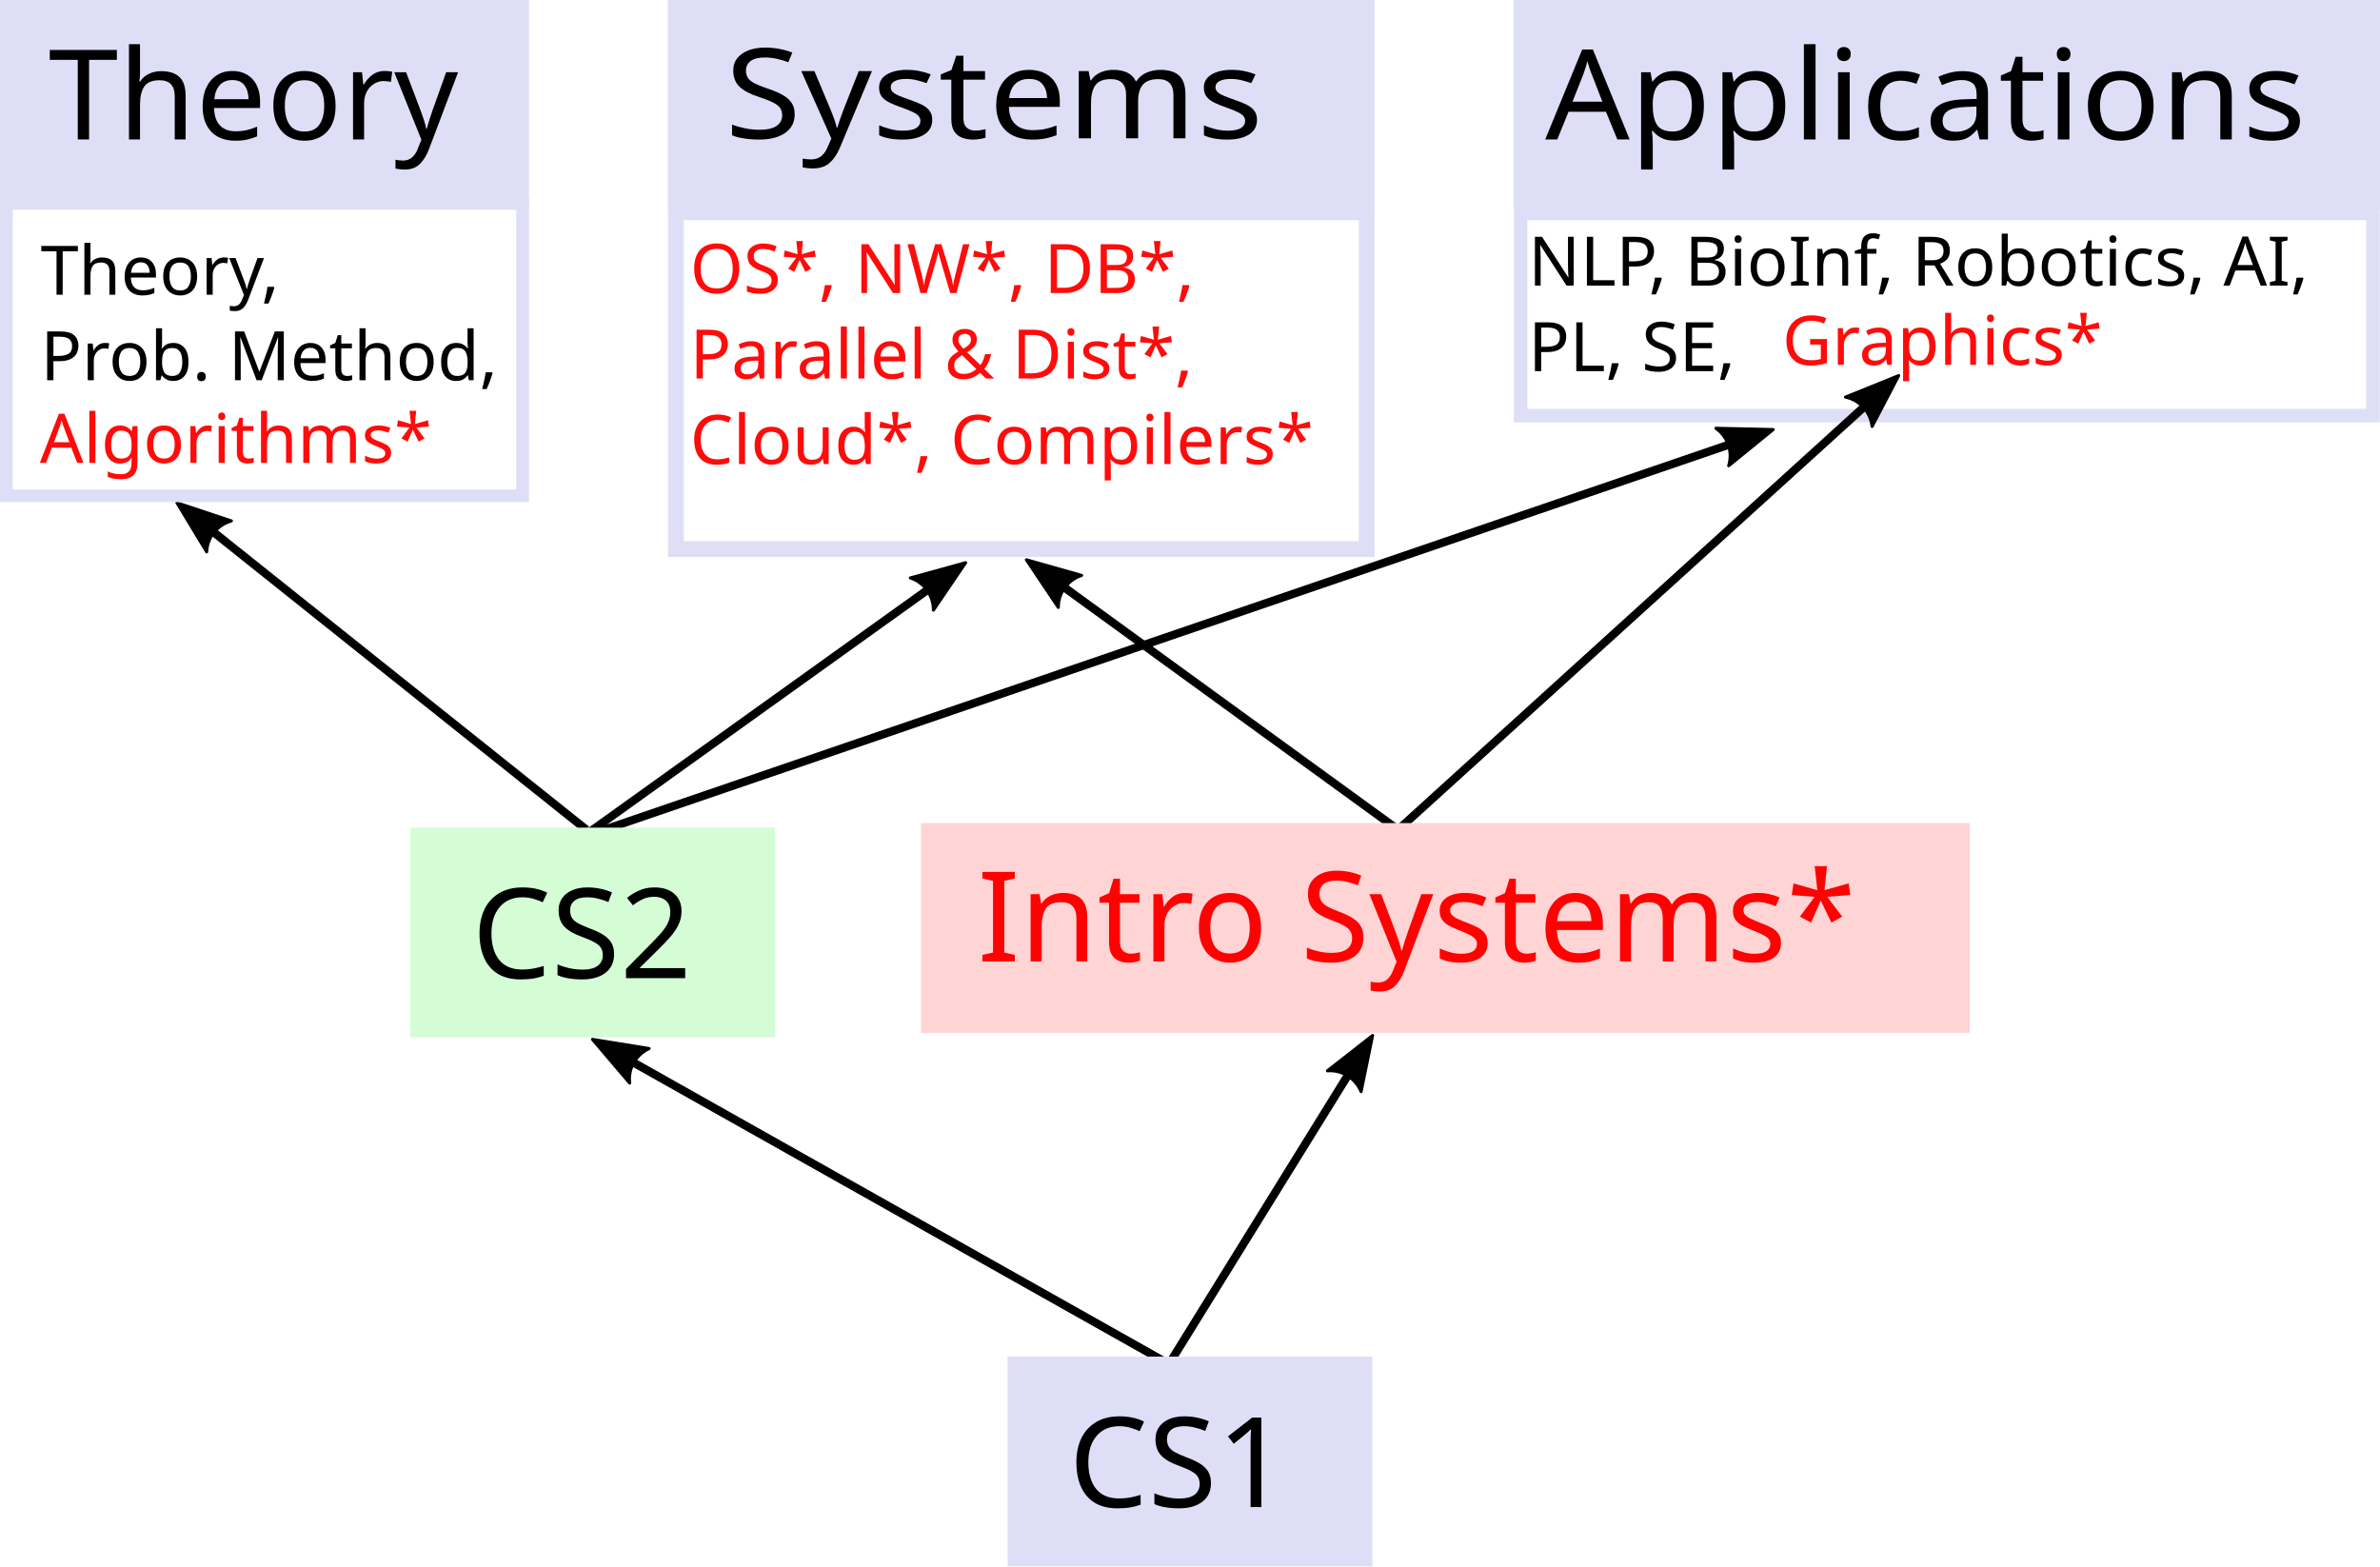
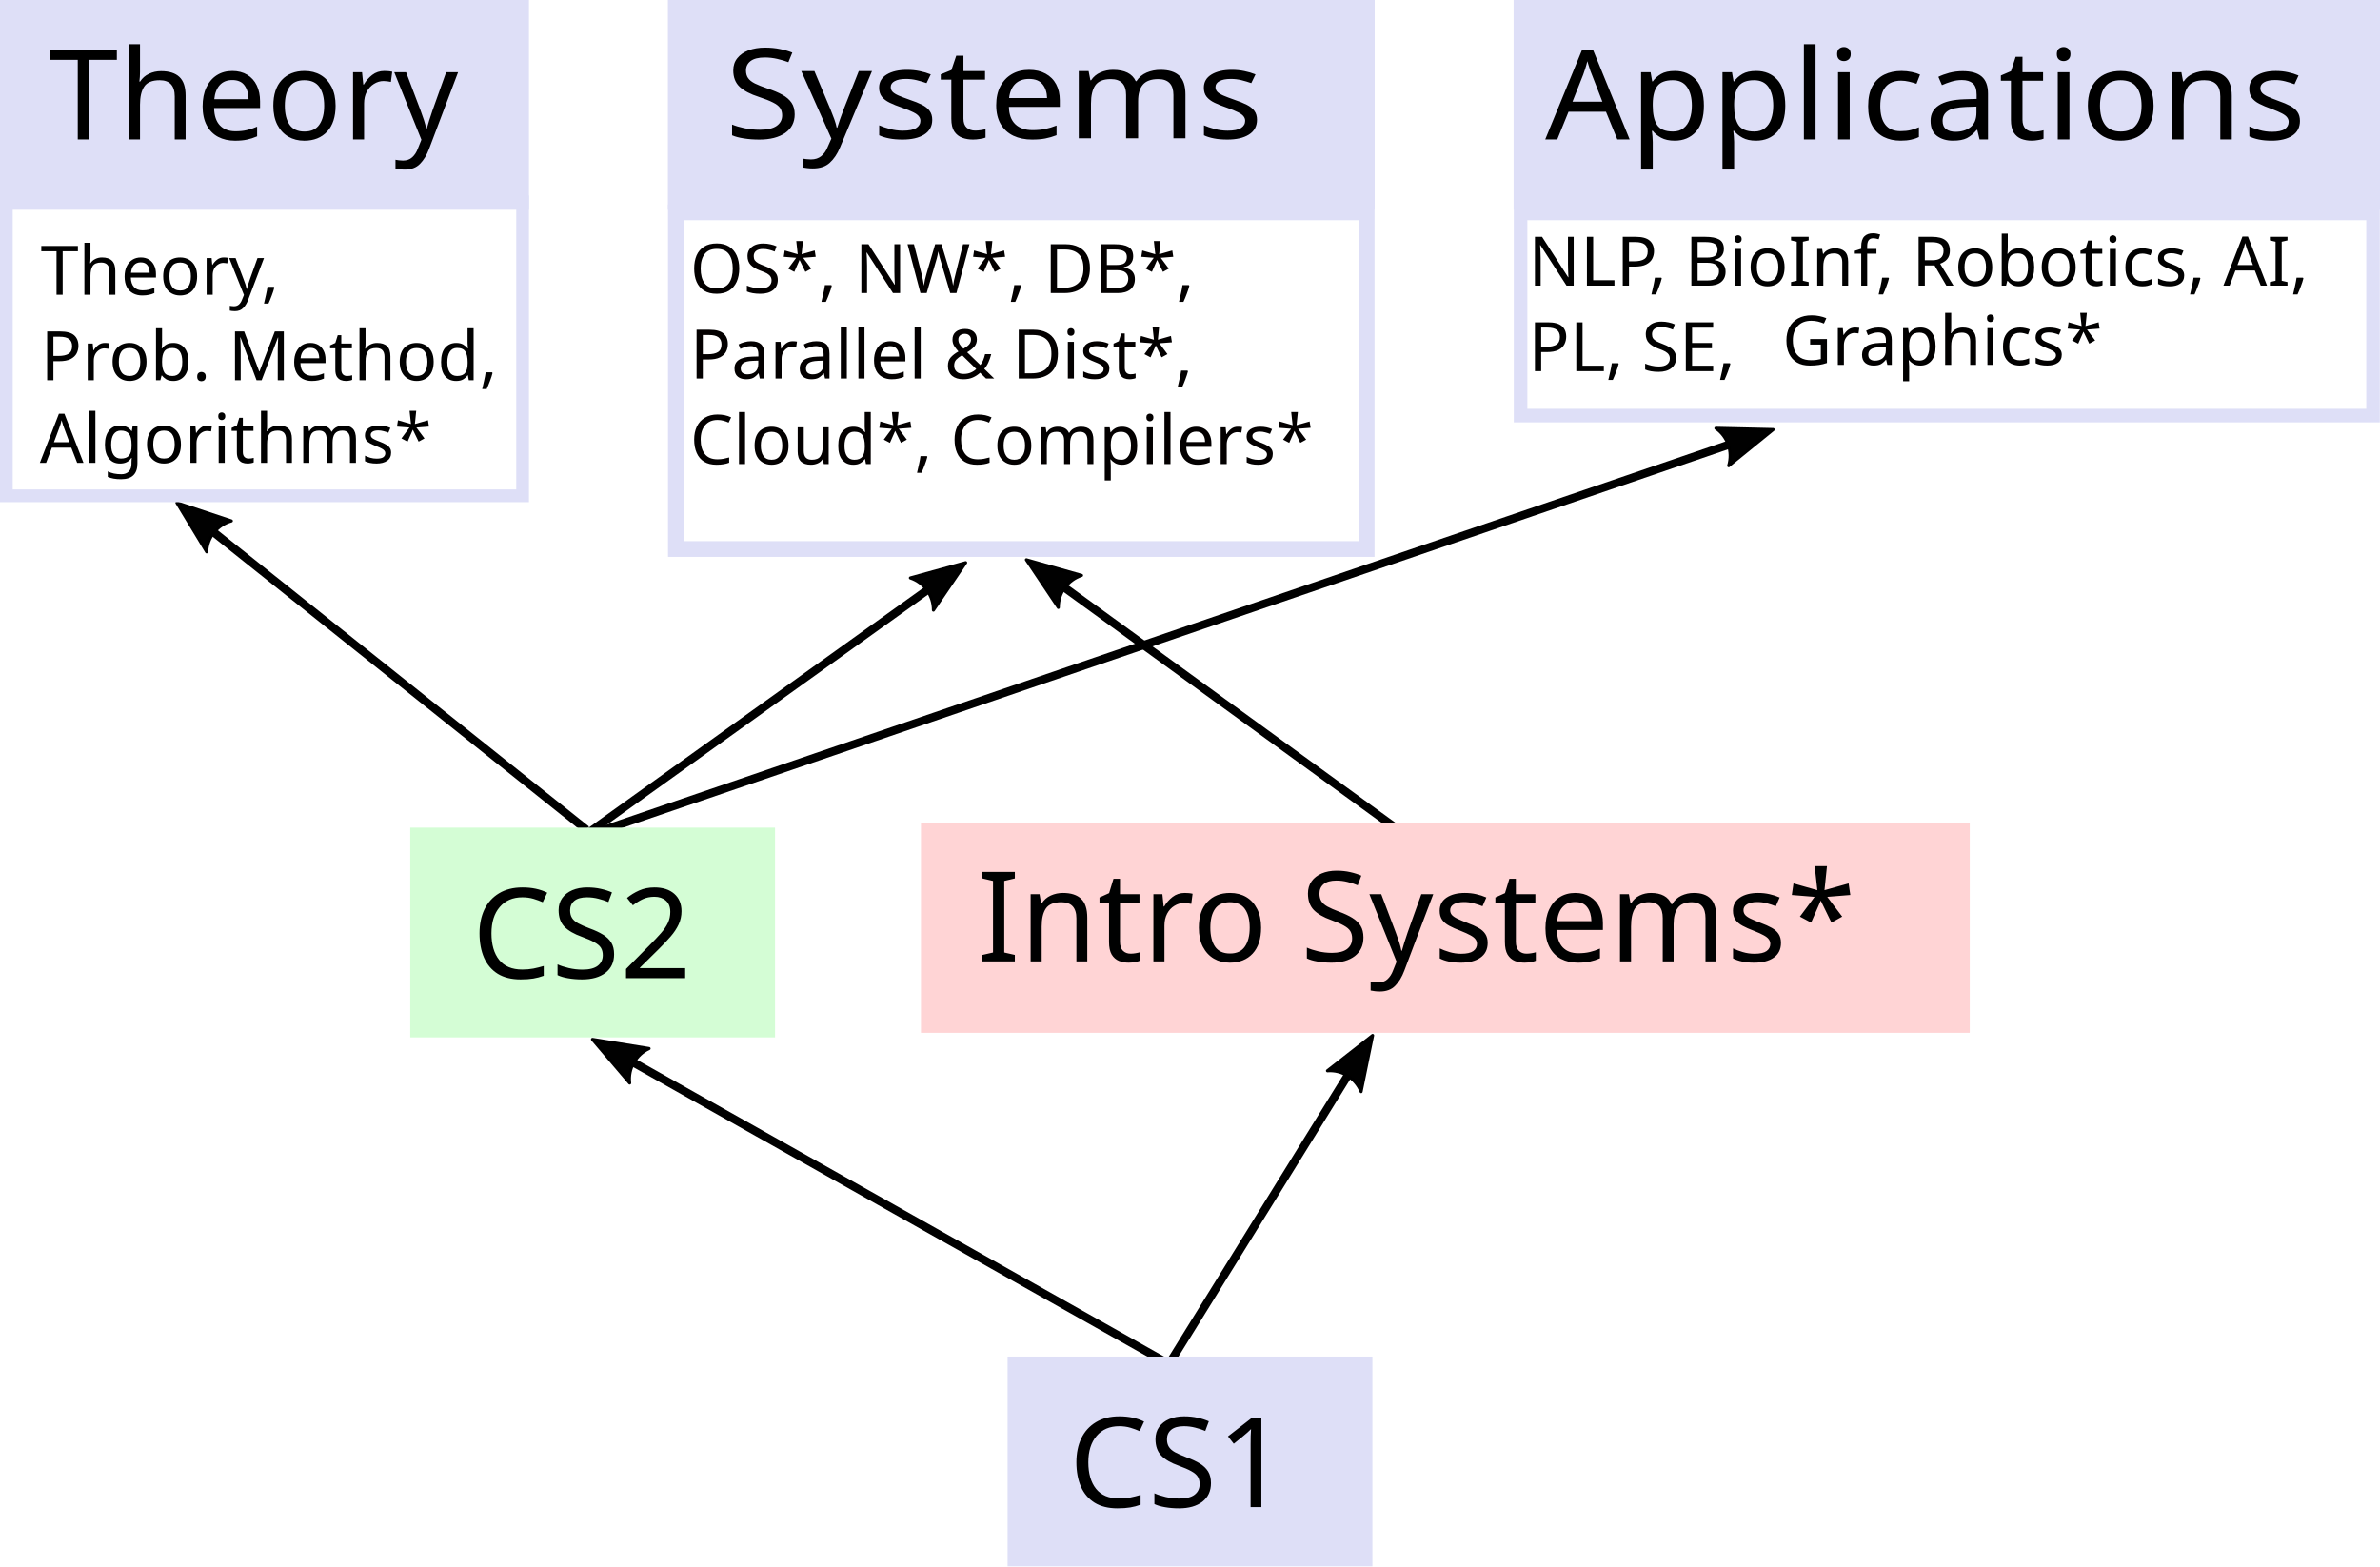
<svg xmlns="http://www.w3.org/2000/svg" width="147.302mm" height="96.943mm" viewBox="0 0 521.937 343.5" id="svg2" version="1.1">
  <defs id="defs4">
    <marker orient="auto" refY="0.0" refX="0.0" id="Arrow2Mend" style="overflow:visible;">
      <path id="path4831" style="fill-rule:evenodd;stroke-width:0.625;stroke-linejoin:round;stroke:#000000;stroke-opacity:1;fill:#010101;fill-opacity:1" d="M 8.719,4.034 L -2.207,0.016 L 8.719,-4.002 C 6.973,-1.63 6.983,1.616 8.719,4.034 z " transform="scale(0.6) rotate(180) translate(0,0)" />
    </marker>
    <marker orient="auto" refY="0.0" refX="0.0" id="marker5111" style="overflow:visible;">
      <path id="path5113" d="M 0.0,0.0 L 5.0,-5.0 L -12.5,0.0 L 5.0,5.0 L 0.0,0.0 z " style="fill-rule:evenodd;stroke:#000000;stroke-width:1pt;stroke-opacity:1;fill:#010101;fill-opacity:1" transform="scale(0.8) rotate(180) translate(12.5,0)" />
    </marker>
    <marker orient="auto" refY="0.0" refX="0.0" id="Arrow1Lend" style="overflow:visible;">
      <path id="path4807" d="M 0.0,0.0 L 5.0,-5.0 L -12.5,0.0 L 5.0,5.0 L 0.0,0.0 z " style="fill-rule:evenodd;stroke:#000000;stroke-width:1pt;stroke-opacity:1;fill:#010101;fill-opacity:1" transform="scale(0.8) rotate(180) translate(12.5,0)" />
    </marker>
    <clipPath id="clipPath4206" clipPathUnits="userSpaceOnUse">
      <path id="path4208" d="m 0,288.72 419,0 0,-288 -419,0 0,288 z" />
    </clipPath>
    <clipPath id="clipPath4216" clipPathUnits="userSpaceOnUse">
      <path id="path4218" d="M 0,0 420,0 420,289 0,289 0,0 Z" />
    </clipPath>
    <clipPath id="clipPath4226" clipPathUnits="userSpaceOnUse">
      <path id="path4228" d="m 0,289 419.039,0 0,-288.719 L 0,0.281 0,289 Z" />
    </clipPath>
    <marker orient="auto" refY="0" refX="0" id="Arrow2Mend-4" style="overflow:visible">
      <path id="path4831-7" style="fill:#010101;fill-opacity:1;fill-rule:evenodd;stroke:#000000;stroke-width:0.625;stroke-linejoin:round;stroke-opacity:1" d="M 8.719,4.034 -2.207,0.016 8.719,-4.002 c -1.745,2.372 -1.735,5.617 -6e-7,8.035 z" transform="scale(-0.6,-0.6)" />
    </marker>
    <marker orient="auto" refY="0" refX="0" id="Arrow2Mend-4-8" style="overflow:visible">
      <path id="path4831-7-5" style="fill:#010101;fill-opacity:1;fill-rule:evenodd;stroke:#000000;stroke-width:0.625;stroke-linejoin:round;stroke-opacity:1" d="M 8.719,4.034 -2.207,0.016 8.719,-4.002 c -1.745,2.372 -1.735,5.617 -6e-7,8.035 z" transform="scale(-0.6,-0.6)" />
    </marker>
    <marker orient="auto" refY="0" refX="0" id="Arrow2Mend-4-2" style="overflow:visible">
      <path id="path4831-7-6" style="fill:#010101;fill-opacity:1;fill-rule:evenodd;stroke:#000000;stroke-width:0.625;stroke-linejoin:round;stroke-opacity:1" d="M 8.719,4.034 -2.207,0.016 8.719,-4.002 c -1.745,2.372 -1.735,5.617 -6e-7,8.035 z" transform="scale(-0.6,-0.6)" />
    </marker>
    <marker orient="auto" refY="0" refX="0" id="Arrow2Mend-4-6" style="overflow:visible">
      <path id="path4831-7-64" style="fill:#010101;fill-opacity:1;fill-rule:evenodd;stroke:#000000;stroke-width:0.625;stroke-linejoin:round;stroke-opacity:1" d="M 8.719,4.034 -2.207,0.016 8.719,-4.002 c -1.745,2.372 -1.735,5.617 -6e-7,8.035 z" transform="scale(-0.6,-0.6)" />
    </marker>
    <marker orient="auto" refY="0" refX="0" id="Arrow2Mend-4-28" style="overflow:visible">
      <path id="path4831-7-9" style="fill:#010101;fill-opacity:1;fill-rule:evenodd;stroke:#000000;stroke-width:0.625;stroke-linejoin:round;stroke-opacity:1" d="M 8.719,4.034 -2.207,0.016 8.719,-4.002 c -1.745,2.372 -1.735,5.617 -6e-7,8.035 z" transform="scale(-0.6,-0.6)" />
    </marker>
    <marker orient="auto" refY="0" refX="0" id="Arrow2Mend-4-7" style="overflow:visible">
      <path id="path4831-7-0" style="fill:#010101;fill-opacity:1;fill-rule:evenodd;stroke:#000000;stroke-width:0.625;stroke-linejoin:round;stroke-opacity:1" d="M 8.719,4.034 -2.207,0.016 8.719,-4.002 c -1.745,2.372 -1.735,5.617 -6e-7,8.035 z" transform="scale(-0.6,-0.6)" />
    </marker>
    <marker orient="auto" refY="0" refX="0" id="Arrow2Mend-4-0" style="overflow:visible">
      <path id="path4831-7-1" style="fill:#010101;fill-opacity:1;fill-rule:evenodd;stroke:#000000;stroke-width:0.625;stroke-linejoin:round;stroke-opacity:1" d="M 8.719,4.034 -2.207,0.016 8.719,-4.002 c -1.745,2.372 -1.735,5.617 -6e-7,8.035 z" transform="scale(-0.6,-0.6)" />
    </marker>
  </defs>
  <g id="layer1" transform="translate(-107.8393,-193.4337)">
    <g transform="matrix(1.25,0,0,-1.25,98.83929,541.8336)" id="g4198">
      <g id="g4704" transform="translate(-3.9277985e-6,0)">
        <g id="g4726">
          <g id="g4360" transform="matrix(1.055556,0,0,0.9995688,-2.53889,-0.2796695)">
            <rect transform="scale(1,-1)" y="-279.12" x="260.8" height="36.8" width="144" id="rect4252-3-6" style="opacity:1;fill:#dedff7;fill-opacity:1;stroke:none;stroke-width:1.44;stroke-miterlimit:4;stroke-dasharray:none;stroke-opacity:1" />
            <text transform="scale(1,-1)" id="text4299-9" y="-254.651" x="266.053" style="font-style:normal;font-variant:normal;font-weight:normal;font-stretch:normal;line-height:0%;font-family:sans-serif;-inkscape-font-specification:sans-serif;letter-spacing:0px;word-spacing:0px;fill:#000000;fill-opacity:1;stroke:none;stroke-width:1px;stroke-linecap:butt;stroke-linejoin:miter;stroke-opacity:1" xml:space="preserve">
              <tspan style="font-style:normal;font-variant:normal;font-weight:normal;font-stretch:normal;font-size:22px;line-height:1.25;font-family:sans-serif;-inkscape-font-specification:sans-serif" y="-254.651" x="266.053" id="tspan4301-9">Applications</tspan>
              <tspan id="tspan4339" style="font-style:normal;font-variant:normal;font-weight:normal;font-stretch:normal;font-size:22px;line-height:1.25;font-family:sans-serif;-inkscape-font-specification:sans-serif" y="-227.151" x="266.053"> </tspan>
            </text>
          </g>
          <rect style="opacity:1;fill:none;fill-opacity:1;stroke:#dedff7;stroke-width:2.377;stroke-miterlimit:4;stroke-dasharray:none;stroke-opacity:1" id="rect4480" width="149.557" height="35.471" x="273.971" y="-241.279" transform="scale(1,-1)" />
-           <text xml:space="preserve" style="font-style:normal;font-weight:normal;line-height:0%;font-family:sans-serif;letter-spacing:0px;word-spacing:0px;fill:#ff0b0b;fill-opacity:1;stroke:none;stroke-width:1px;stroke-linecap:butt;stroke-linejoin:miter;stroke-opacity:1" x="319.877" y="-214.711" id="text4557-0" transform="scale(1,-1)">
-             <tspan x="319.877" y="-214.711" id="tspan4561-6" style="font-size:12px;line-height:1.25;font-family:sans-serif;fill:#ff0b0b;fill-opacity:1">Graphics*</tspan>
+           <text xml:space="preserve" style="font-style:normal;font-weight:normal;line-height:0%;font-family:sans-serif;letter-spacing:0px;word-spacing:0px;fill:#010000;fill-opacity:1;stroke:none;stroke-width:1px;stroke-linecap:butt;stroke-linejoin:miter;stroke-opacity:1;" x="319.877" y="-214.711" id="text4557-0" transform="scale(1,-1)">
+             <tspan x="319.877" y="-214.711" id="tspan4561-6" style="font-size:12px;line-height:1.25;font-family:sans-serif;fill:#010000;fill-opacity:1;">Graphics*</tspan>
          </text>
          <text xml:space="preserve" style="font-style:normal;font-weight:normal;line-height:0%;font-family:sans-serif;letter-spacing:0px;word-spacing:0px;fill:#010101;fill-opacity:1;stroke:none;stroke-width:1px;stroke-linecap:butt;stroke-linejoin:miter;stroke-opacity:1" x="275.337" y="-228.609" id="text4557-0-7-4" transform="scale(1,-1)">
            <tspan x="275.337" y="-228.609" style="font-size:12px;line-height:1.25;font-family:sans-serif;fill:#010101;fill-opacity:1" id="tspan4673">NLP, BioInf, Robotics, AI,</tspan>
            <tspan x="275.337" y="-213.609" style="font-size:12px;line-height:1.25;font-family:sans-serif;fill:#010101;fill-opacity:1" id="tspan4677">PL, SE, </tspan>
            <tspan x="275.337" y="-198.609" style="font-size:12px;line-height:1.25;font-family:sans-serif;fill:#010101;fill-opacity:1" id="tspan4648-6"> </tspan>
          </text>
        </g>
        <flowRoot xml:space="preserve" id="flowRoot4718" style="font-style:normal;font-weight:normal;line-height:0.01%;font-family:sans-serif;letter-spacing:0px;word-spacing:0px;fill:#000000;fill-opacity:1;stroke:none;stroke-width:1px;stroke-linecap:butt;stroke-linejoin:miter;stroke-opacity:1" transform="matrix(0.8,0,0,-0.8,0,288.72)">
          <flowRegion id="flowRegion4720" style="font-family:sans-serif">
            <rect id="rect4722" width="658" height="215" x="-16" y="-44" style="font-family:sans-serif" />
          </flowRegion>
          <flowPara id="flowPara4724" style="font-size:40px;line-height:1.25;font-family:sans-serif"> </flowPara>
        </flowRoot>
      </g>
      <path style="opacity:1;fill:#010101;fill-opacity:1;stroke:#000000;stroke-width:1.44;stroke-miterlimit:4;stroke-dasharray:none;stroke-opacity:1;marker-end:url(#Arrow2Mend-4-2)" d="m 252.483,133.151 -63.676,46.227" id="path5109-4-0" />
-       <path style="opacity:1;fill:#010101;fill-opacity:1;stroke:#000000;stroke-width:1.44;stroke-miterlimit:4;stroke-dasharray:none;stroke-opacity:1;marker-end:url(#Arrow2Mend-4-8)" d="m 252.483,133.151 86.4,78.4" id="path5109-4-8" />
      <path style="opacity:1;fill:#010101;fill-opacity:1;stroke:#000000;stroke-width:1.44;stroke-miterlimit:4;stroke-dasharray:none;stroke-opacity:1;marker-end:url(#Arrow2Mend-4-28)" d="m 110.883,132.351 205.6,70.4" id="path5109-4-60" />
      <path style="opacity:1;fill:#010101;fill-opacity:1;stroke:#000000;stroke-width:1.44;stroke-miterlimit:4;stroke-dasharray:none;stroke-opacity:1;marker-end:url(#Arrow2Mend-4-7)" d="m 110.083,132.351 64.973,46.551" id="path5109-4-1" />
      <path style="opacity:1;fill:#010101;fill-opacity:1;stroke:#000000;stroke-width:1.44;stroke-miterlimit:4;stroke-dasharray:none;stroke-opacity:1;marker-end:url(#Arrow2Mend-4-0)" d="M 110.083,133.151 39.728,189.302" id="path5109-4-3" />
      <path style="opacity:1;fill:#010101;fill-opacity:1;stroke:#000000;stroke-width:1.44;stroke-miterlimit:4;stroke-dasharray:none;stroke-opacity:1;marker-end:url(#Arrow2Mend)" d="m 212.8,39.12 -100,56.302" id="path5109" />
      <path style="opacity:1;fill:#010101;fill-opacity:1;stroke:#000000;stroke-width:1.44;stroke-miterlimit:4;stroke-dasharray:none;stroke-opacity:1;marker-end:url(#Arrow2Mend-4)" d="m 212.422,39.615 34.573,55.827" id="path5109-4" />
      <g id="g4200" />
      <g id="g4740" transform="translate(57.575,-3.2)">
        <g transform="translate(-123.2,-9.6)" id="g4341">
          <rect style="opacity:1;fill:#dedff7;fill-opacity:1;stroke:none;stroke-width:1.44;stroke-miterlimit:4;stroke-dasharray:none;stroke-opacity:1" id="rect4252-3-6-7" width="64" height="36.8" x="249.6" y="-53.52" transform="scale(1,-1)" />
        </g>
        <text transform="scale(1,-1)" id="text4299-7" y="-17.512" x="137.125" style="font-style:normal;font-variant:normal;font-weight:normal;font-stretch:normal;line-height:0%;font-family:sans-serif;-inkscape-font-specification:sans-serif;letter-spacing:0px;word-spacing:0px;fill:#000000;fill-opacity:1;stroke:none;stroke-width:1px;stroke-linecap:butt;stroke-linejoin:miter;stroke-opacity:1" xml:space="preserve">
          <tspan style="font-style:normal;font-variant:normal;font-weight:normal;font-stretch:normal;font-size:22px;line-height:1.25;font-family:sans-serif;-inkscape-font-specification:sans-serif" y="-17.512" x="137.125" id="tspan4301-8">CS1</tspan>
        </text>
      </g>
      <g id="g4789" transform="translate(-5.625006,0)">
        <rect transform="scale(1,-1)" y="-133.52" x="84.8" height="36.8" width="64" id="rect4252-3-6-7-3" style="opacity:1;fill:#d4fdd5;fill-opacity:1;stroke:none;stroke-width:1.44;stroke-miterlimit:4;stroke-dasharray:none;stroke-opacity:1" />
        <text transform="scale(1,-1)" id="text4299-7-4" y="-107.112" x="95.611" style="font-style:normal;font-variant:normal;font-weight:normal;font-stretch:normal;line-height:0%;font-family:sans-serif;-inkscape-font-specification:sans-serif;letter-spacing:0px;word-spacing:0px;fill:#000000;fill-opacity:1;stroke:none;stroke-width:1px;stroke-linecap:butt;stroke-linejoin:miter;stroke-opacity:1" xml:space="preserve">
          <tspan style="font-style:normal;font-variant:normal;font-weight:normal;font-stretch:normal;font-size:22px;line-height:1.25;font-family:sans-serif;-inkscape-font-specification:sans-serif" y="-107.112" x="95.611" id="tspan4301-8-9">CS2</tspan>
        </text>
        <g style="fill:#ffd4d5;fill-opacity:1" transform="matrix(2.875,0,0,1,-543.2,80.8)" id="g4341-2">
          <rect style="opacity:1;fill:#ffd4d5;fill-opacity:1;stroke:none;stroke-width:1.44;stroke-miterlimit:4;stroke-dasharray:none;stroke-opacity:1" id="rect4252-3-6-7-0" width="64" height="36.8" x="249.6" y="-53.52" transform="scale(1,-1)" />
        </g>
-         <text transform="scale(1,-1)" id="text4299-7-1" y="-110.044" x="184.308" style="font-style:normal;font-variant:normal;font-weight:normal;font-stretch:normal;line-height:0%;font-family:sans-serif;-inkscape-font-specification:sans-serif;letter-spacing:0px;word-spacing:0px;fill:#ff0101;fill-opacity:1;stroke:none;stroke-width:1px;stroke-linecap:butt;stroke-linejoin:miter;stroke-opacity:1" xml:space="preserve">
-           <tspan style="font-style:normal;font-variant:normal;font-weight:normal;font-stretch:normal;font-size:22px;line-height:1.25;font-family:sans-serif;-inkscape-font-specification:sans-serif;fill:#ff0101;fill-opacity:1" y="-110.044" x="184.308" id="tspan4301-8-96">Intro Systems*</tspan>
+         <text transform="scale(1,-1)" id="text4299-7-1" y="-110.044" x="184.308" style="font-style:normal;font-variant:normal;font-weight:normal;font-stretch:normal;line-height:0%;font-family:sans-serif;-inkscape-font-specification:sans-serif;letter-spacing:0px;word-spacing:0px;fill:#000101;fill-opacity:1;stroke:none;stroke-width:1px;stroke-linecap:butt;stroke-linejoin:miter;stroke-opacity:1;" xml:space="preserve">
+           <tspan style="font-style:normal;font-variant:normal;font-weight:normal;font-stretch:normal;font-size:22px;line-height:1.25;font-family:sans-serif;-inkscape-font-specification:sans-serif;fill:#000101;fill-opacity:1;" y="-110.044" x="184.308" id="tspan4301-8-96">Intro Systems*</tspan>
        </text>
      </g>
      <g id="g4692" transform="translate(-10.025,0)">
        <g transform="matrix(1.107143,0,0,0.9997686,-10.85715,-75.51801)" id="g4354">
          <g id="g4349">
            <rect transform="scale(1,-1)" y="-354.32" x="131.2" height="36.8" width="112" id="rect4252-3" style="opacity:1;fill:#dedff7;fill-opacity:1;stroke:none;stroke-width:1.44;stroke-miterlimit:4;stroke-dasharray:none;stroke-opacity:1" />
            <text transform="scale(1,-1)" id="text4299-8" y="-330.044" x="140.246" style="font-style:normal;font-variant:normal;font-weight:normal;font-stretch:normal;line-height:0%;font-family:sans-serif;-inkscape-font-specification:sans-serif;letter-spacing:0px;word-spacing:0px;fill:#000000;fill-opacity:1;stroke:none;stroke-width:1px;stroke-linecap:butt;stroke-linejoin:miter;stroke-opacity:1" xml:space="preserve">
              <tspan style="font-style:normal;font-variant:normal;font-weight:normal;font-stretch:normal;font-size:22px;line-height:1.25;font-family:sans-serif;-inkscape-font-specification:sans-serif" y="-330.044" x="140.246" id="tspan4301-1">Systems</tspan>
            </text>
          </g>
        </g>
        <rect transform="scale(1,-1)" y="-241.47" x="135.804" height="59.07" width="121.193" id="rect4480-7" style="opacity:1;fill:none;fill-opacity:1;stroke:#dedff7;stroke-width:2.761;stroke-miterlimit:4;stroke-dasharray:none;stroke-opacity:1" />
-         <text transform="scale(1,-1)" id="text4557-1" y="-227.309" x="138.277" style="font-style:normal;font-weight:normal;line-height:0%;font-family:sans-serif;letter-spacing:0px;word-spacing:0px;fill:#ff0b0b;fill-opacity:1;stroke:none;stroke-width:1px;stroke-linecap:butt;stroke-linejoin:miter;stroke-opacity:1" xml:space="preserve">
-           <tspan style="font-size:12px;line-height:1.25;font-family:sans-serif;fill:#ff0b0b;fill-opacity:1" id="tspan4561-9" y="-227.309" x="138.277">OS*, NW*, DB*,</tspan>
-           <tspan id="tspan4624" style="font-size:12px;line-height:1.25;font-family:sans-serif;fill:#ff0b0b;fill-opacity:1" y="-212.309" x="138.277">Parallel &amp; Dist*,</tspan>
-           <tspan id="tspan4626" style="font-size:12px;line-height:1.25;font-family:sans-serif;fill:#ff0b0b;fill-opacity:1" y="-197.309" x="138.277">Cloud*, Compilers*</tspan>
+         <text transform="scale(1,-1)" id="text4557-1" y="-227.309" x="138.277" style="font-style:normal;font-weight:normal;line-height:0%;font-family:sans-serif;letter-spacing:0px;word-spacing:0px;fill:#030000;fill-opacity:1;stroke:none;stroke-width:1px;stroke-linecap:butt;stroke-linejoin:miter;stroke-opacity:1" xml:space="preserve">
+           <tspan style="font-size:12px;line-height:1.25;font-family:sans-serif;fill:#030000;fill-opacity:1" id="tspan4561-9" y="-227.309" x="138.277">OS*, NW*, DB*,</tspan>
+           <tspan id="tspan4624" style="font-size:12px;line-height:1.25;font-family:sans-serif;fill:#030000;fill-opacity:1" y="-212.309" x="138.277">Parallel &amp; Dist*,</tspan>
+           <tspan id="tspan4626" style="font-size:12px;line-height:1.25;font-family:sans-serif;fill:#030000;fill-opacity:1" y="-197.309" x="138.277">Cloud*, Compilers*</tspan>
        </text>
      </g>
      <g id="g4679">
        <g transform="translate(-6.399998,-77.2)" id="g4344">
          <rect style="opacity:1;fill:#dedff7;fill-opacity:1;stroke:none;stroke-width:1.44;stroke-miterlimit:4;stroke-dasharray:none;stroke-opacity:1" id="rect4252" width="92.8" height="36.8" x="13.6" y="-355.92" transform="scale(1,-1)" />
          <text xml:space="preserve" style="font-style:normal;font-variant:normal;font-weight:normal;font-stretch:normal;line-height:0%;font-family:sans-serif;-inkscape-font-specification:sans-serif;letter-spacing:0px;word-spacing:0px;fill:#000000;fill-opacity:1;stroke:none;stroke-width:1px;stroke-linecap:butt;stroke-linejoin:miter;stroke-opacity:1" x="22.118" y="-331.451" id="text4299" transform="scale(1,-1)">
            <tspan id="tspan4301" x="22.118" y="-331.451" style="font-style:normal;font-variant:normal;font-weight:normal;font-stretch:normal;font-size:22px;line-height:1.25;font-family:sans-serif;-inkscape-font-specification:sans-serif">Theory</tspan>
          </text>
        </g>
        <rect transform="scale(1,-1)" y="-243.305" x="8.315" height="51.57" width="90.57" id="rect4480-0" style="opacity:1;fill:none;fill-opacity:1;stroke:#dedff7;stroke-width:2.23;stroke-miterlimit:4;stroke-dasharray:none;stroke-opacity:1" />
-         <text transform="scale(1,-1)" id="text4557" y="-197.52" x="14.193" style="font-style:normal;font-weight:normal;line-height:0%;font-family:sans-serif;letter-spacing:0px;word-spacing:0px;fill:#ff0b0b;fill-opacity:1;stroke:none;stroke-width:1px;stroke-linecap:butt;stroke-linejoin:miter;stroke-opacity:1" xml:space="preserve">
-           <tspan style="font-size:12px;line-height:1.25;font-family:sans-serif;fill:#ff0b0b;fill-opacity:1" id="tspan4561" y="-197.52" x="14.193">Algorithms*</tspan>
+         <text transform="scale(1,-1)" id="text4557" y="-197.52" x="14.193" style="font-style:normal;font-weight:normal;line-height:0%;font-family:sans-serif;letter-spacing:0px;word-spacing:0px;fill:#000000;fill-opacity:1;stroke:none;stroke-width:1px;stroke-linecap:butt;stroke-linejoin:miter;stroke-opacity:1" xml:space="preserve">
+           <tspan style="font-size:12px;line-height:1.25;font-family:sans-serif;fill:#000000;fill-opacity:1" id="tspan4561" y="-197.52" x="14.193">Algorithms*</tspan>
        </text>
        <text transform="scale(1,-1)" id="text4557-0-7" y="-227.009" x="14.322" style="font-style:normal;font-weight:normal;line-height:0%;font-family:sans-serif;letter-spacing:0px;word-spacing:0px;fill:#010101;fill-opacity:1;stroke:none;stroke-width:1px;stroke-linecap:butt;stroke-linejoin:miter;stroke-opacity:1" xml:space="preserve">
          <tspan style="font-size:12px;line-height:1.25;font-family:sans-serif;fill:#010101;fill-opacity:1" id="tspan4561-6-7" y="-227.009" x="14.322">Theory, </tspan>
          <tspan id="tspan4671" style="font-size:12px;line-height:1.25;font-family:sans-serif;fill:#010101;fill-opacity:1" y="-212.009" x="14.322">Prob. Method,</tspan>
          <tspan id="tspan4648" style="font-size:12px;line-height:1.25;font-family:sans-serif;fill:#010101;fill-opacity:1" y="-197.009" x="14.322"> </tspan>
        </text>
      </g>
    </g>
  </g>
</svg>
